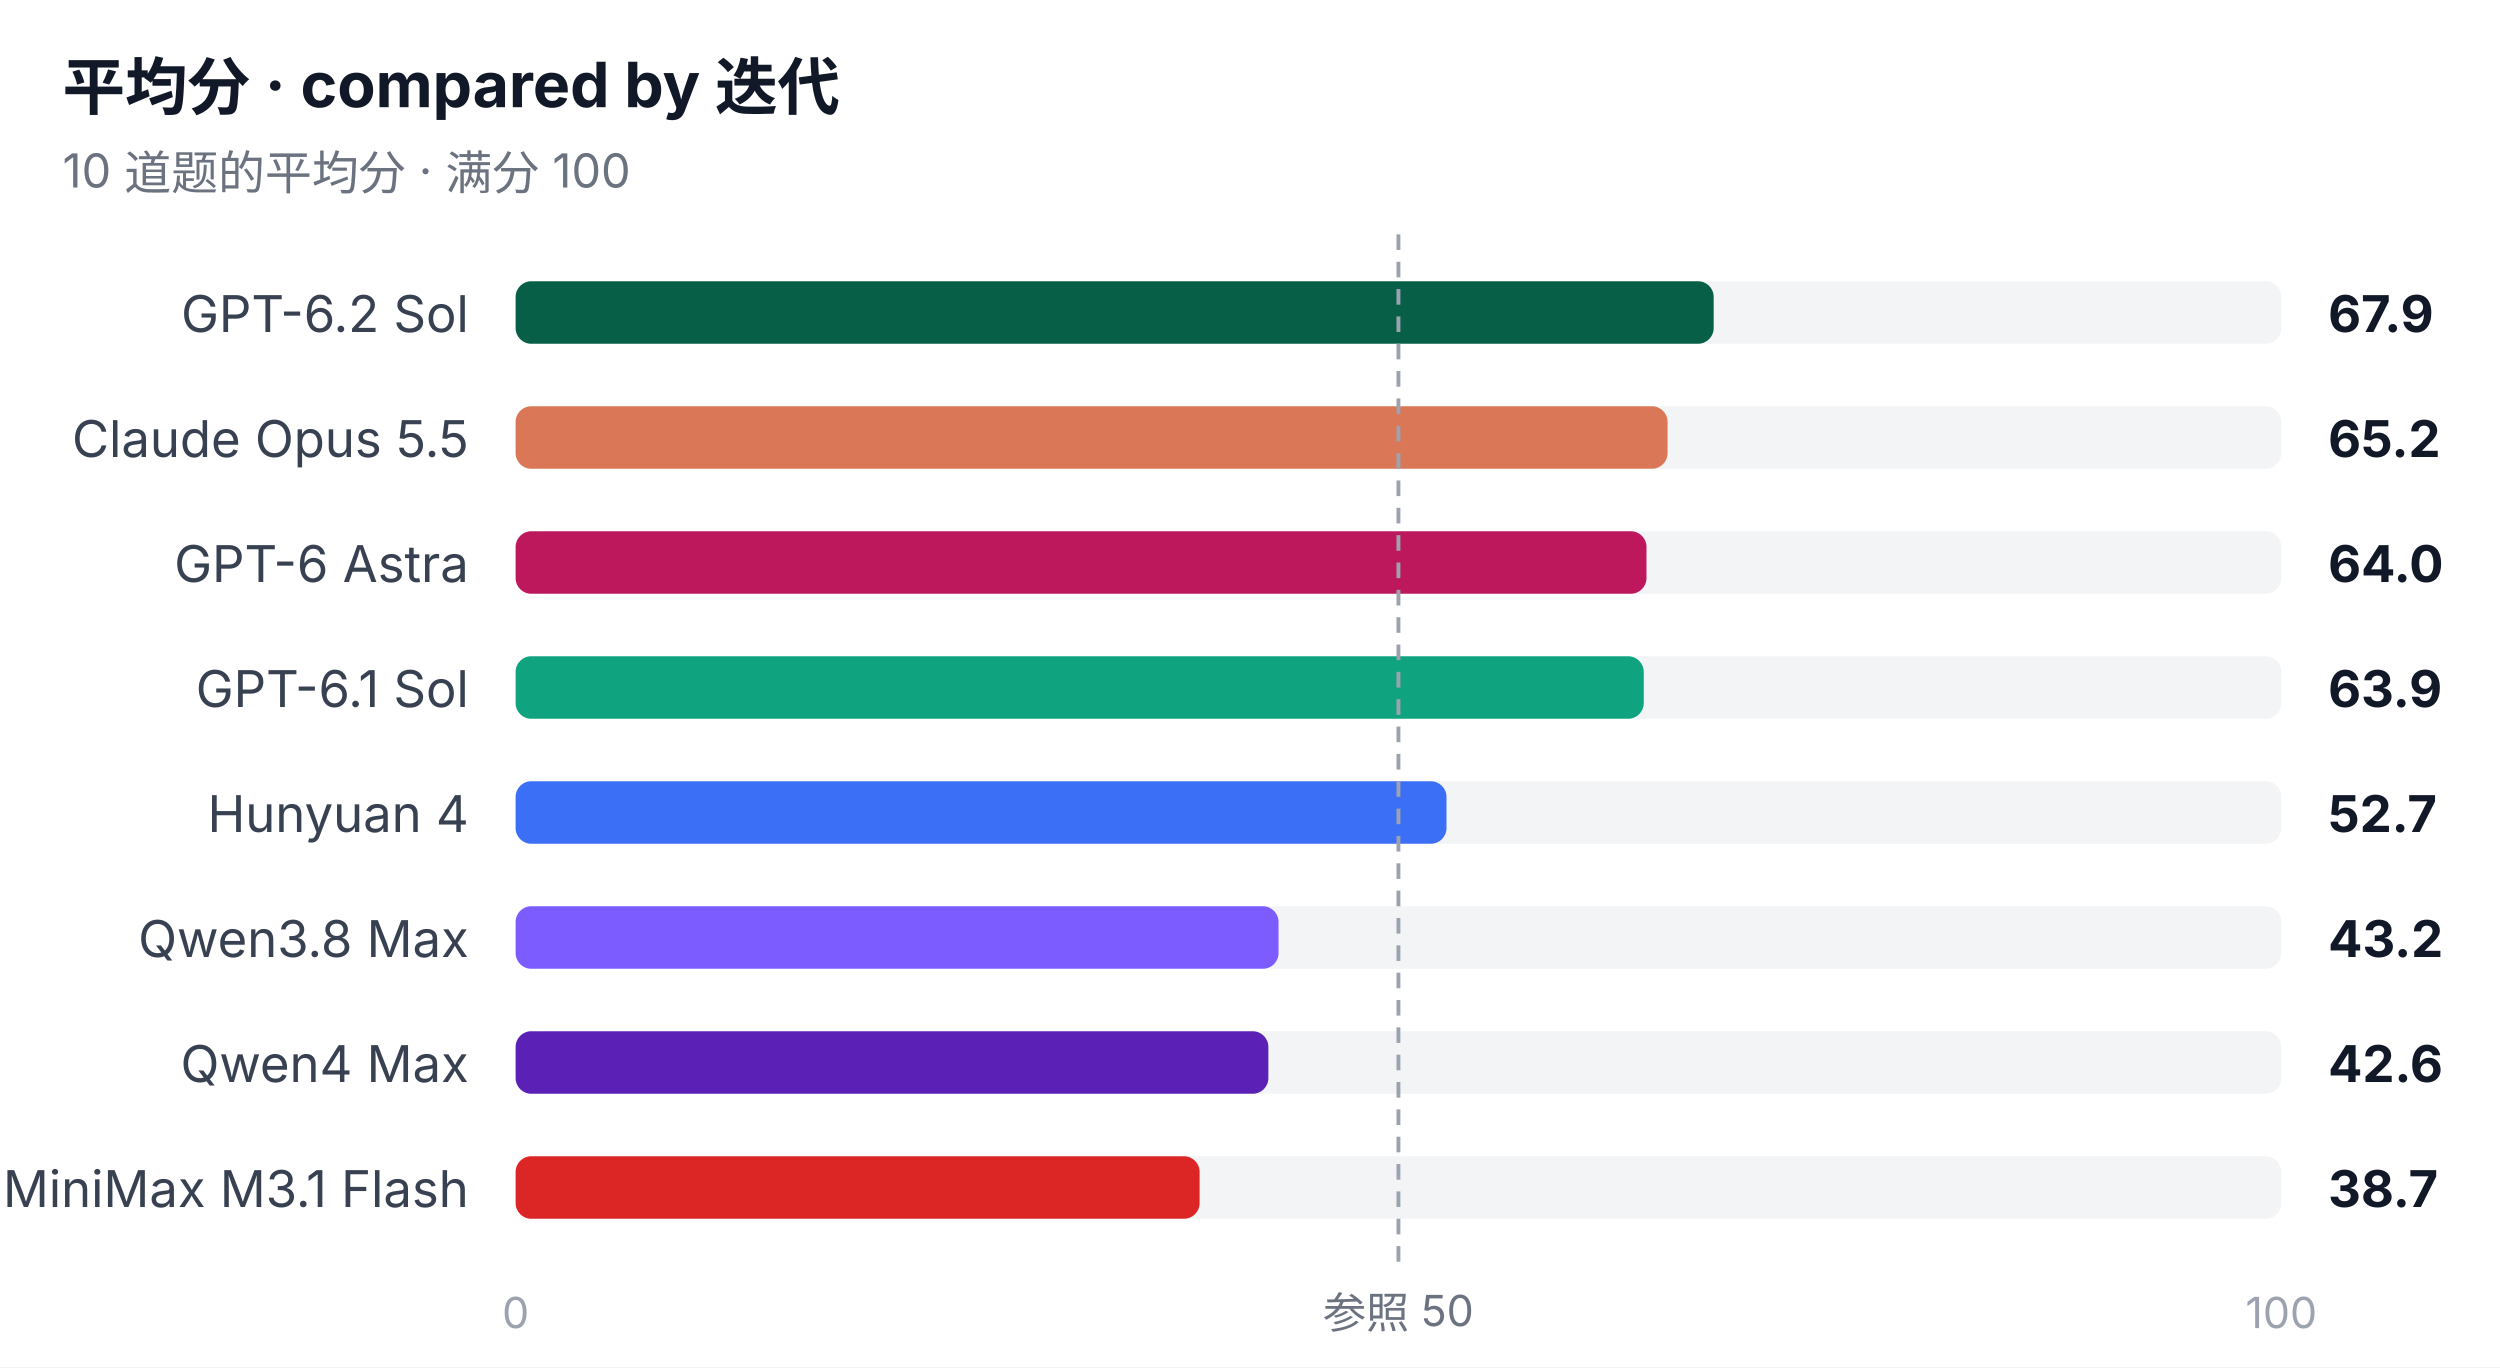
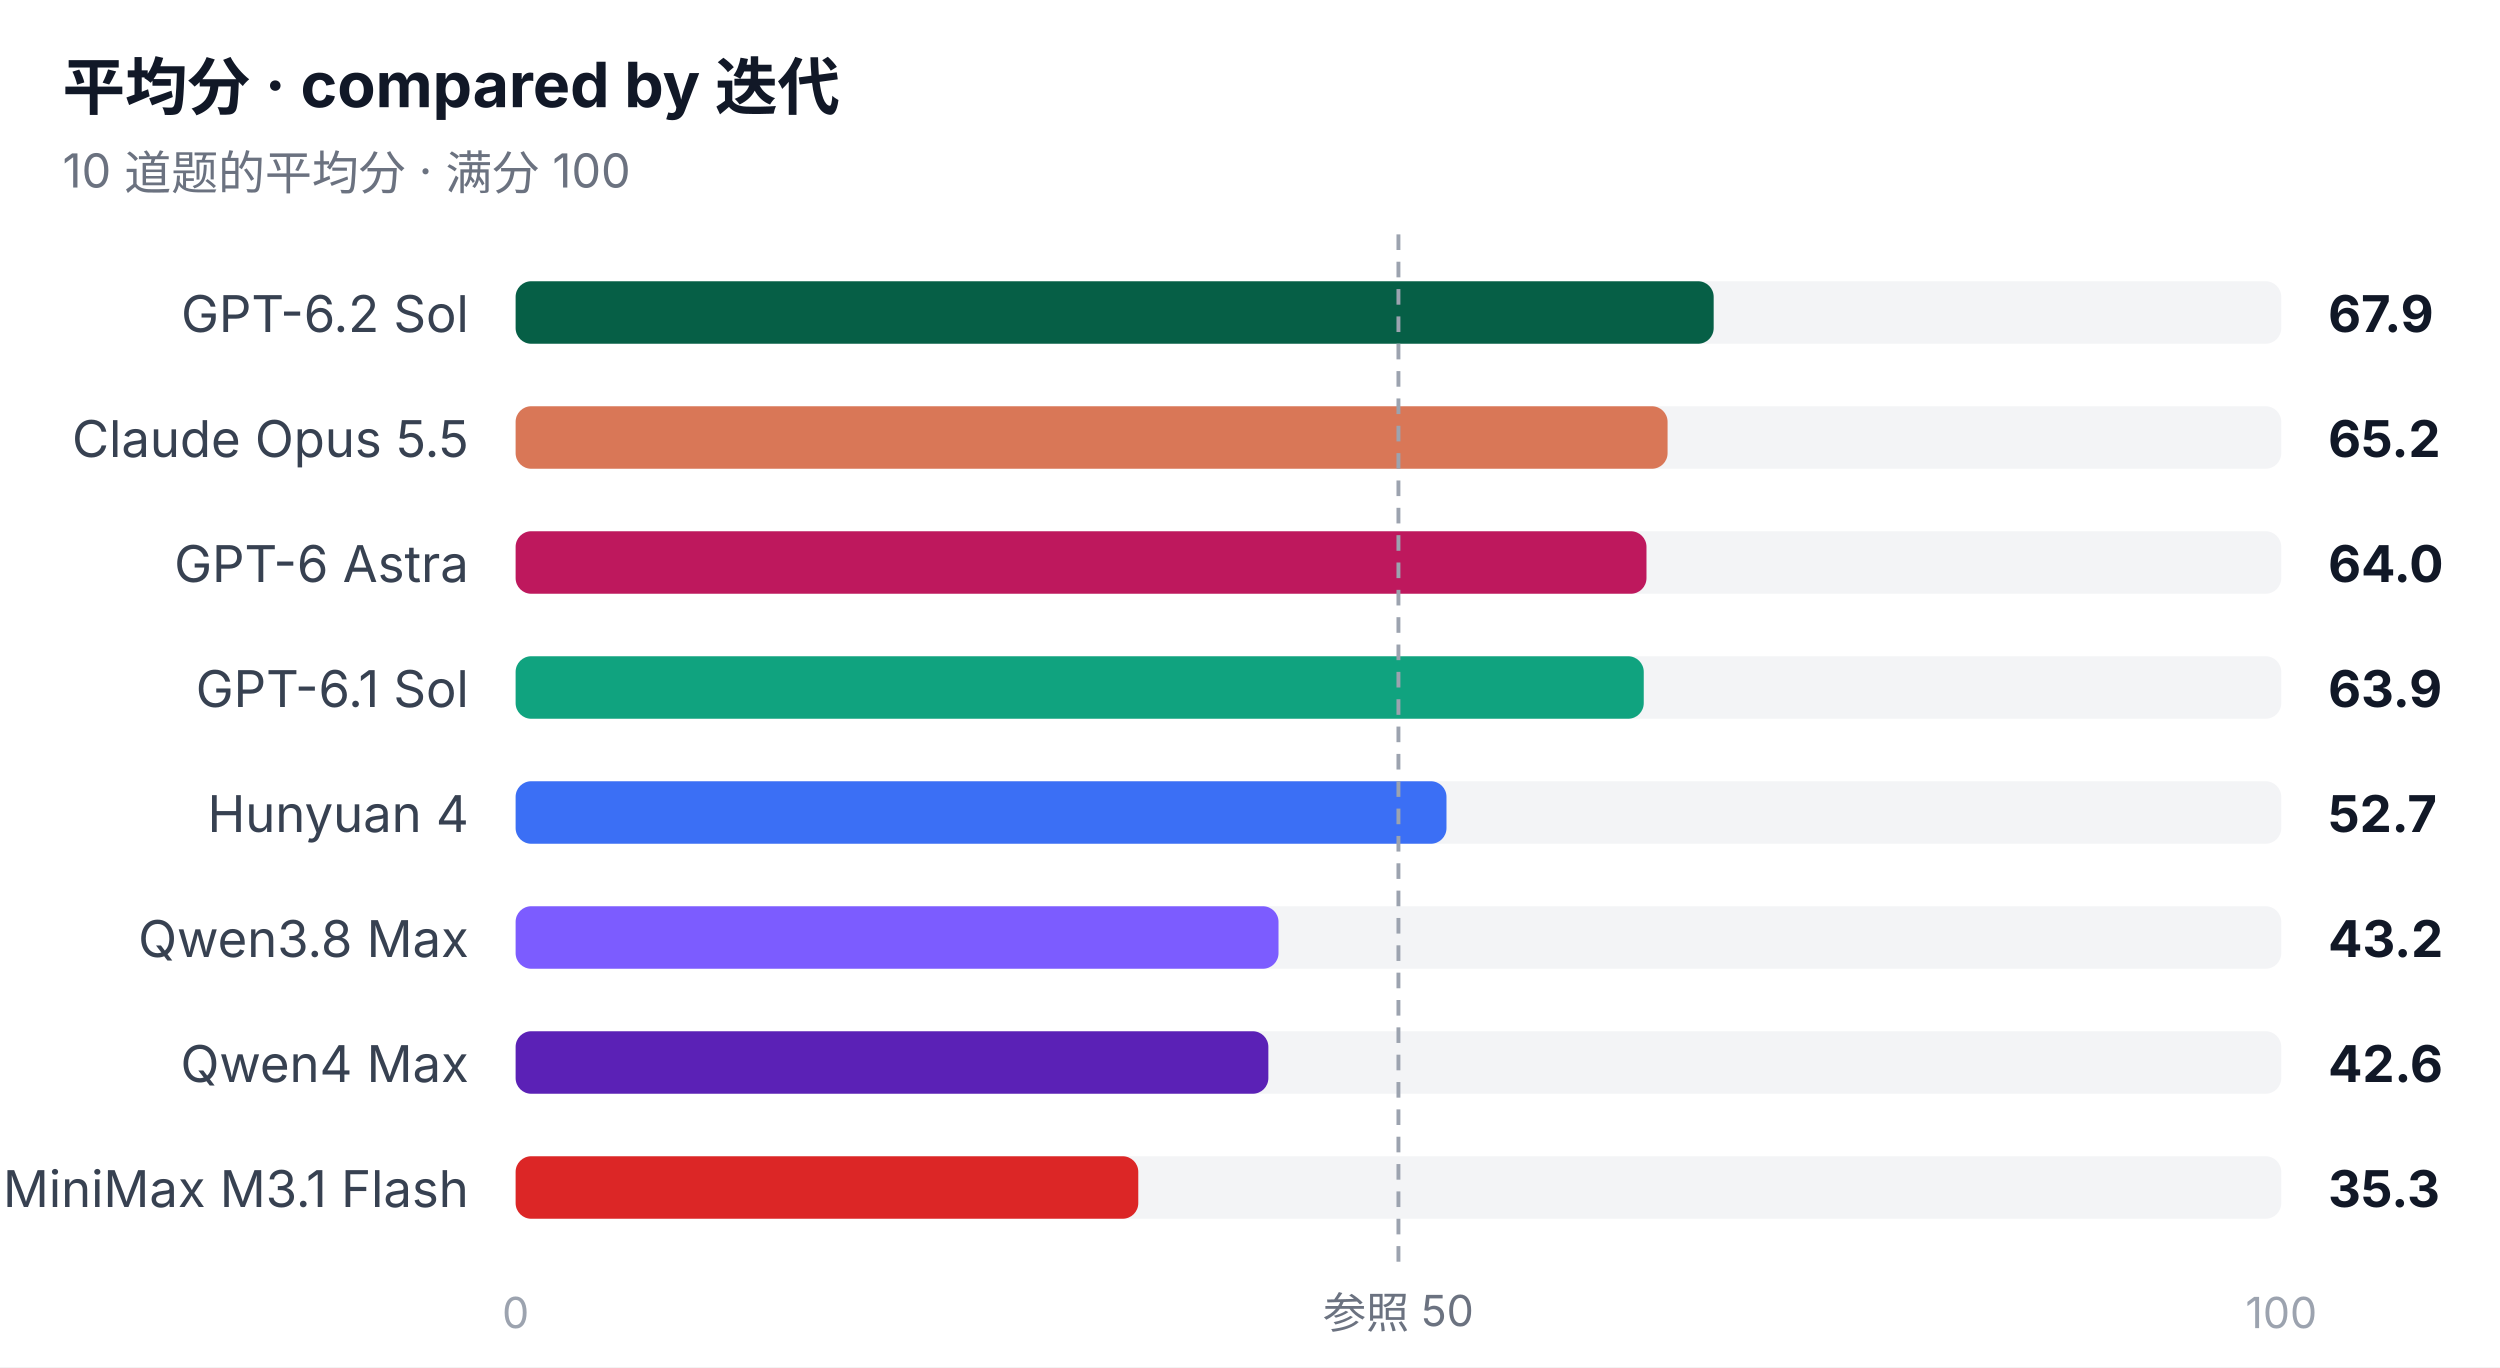
<svg xmlns="http://www.w3.org/2000/svg" width="640" height="350" viewBox="0 0 640 350" font-family="Inter, -apple-system, BlinkMacSystemFont, 'Segoe UI', Roboto, 'Helvetica Neue', Arial, 'PingFang SC', 'Microsoft YaHei', sans-serif">
  <rect width="640" height="350" fill="#ffffff" />
  <text x="16" y="28" font-size="16" font-weight="700" fill="#111827">平均分 · compared by 迭代</text>
  <text x="16" y="48" font-size="12" fill="#6b7280">10 道题的平均分 · 满分 100</text>
  <text x="120" y="85.0" font-size="13" fill="#374151" text-anchor="end">GPT-6.2 Sol</text>
  <rect x="132" y="72.0" width="452" height="16" rx="4" fill="#f3f4f6" />
  <rect x="132" y="72.0" width="306.7" height="16" rx="4" fill="#065f46" />
  <text x="596" y="85.0" font-size="13" font-weight="700" fill="#111827">67.9</text>
  <text x="120" y="117.0" font-size="13" fill="#374151" text-anchor="end">Claude Opus 5.5</text>
  <rect x="132" y="104.0" width="452" height="16" rx="4" fill="#f3f4f6" />
  <rect x="132" y="104.0" width="294.9" height="16" rx="4" fill="#d97757" />
  <text x="596" y="117.0" font-size="13" font-weight="700" fill="#111827">65.2</text>
  <text x="120" y="149.0" font-size="13" fill="#374151" text-anchor="end">GPT-6 Astra</text>
  <rect x="132" y="136.0" width="452" height="16" rx="4" fill="#f3f4f6" />
  <rect x="132" y="136.0" width="289.5" height="16" rx="4" fill="#be185d" />
  <text x="596" y="149.0" font-size="13" font-weight="700" fill="#111827">64.0</text>
  <text x="120" y="181.0" font-size="13" fill="#374151" text-anchor="end">GPT-6.1 Sol</text>
  <rect x="132" y="168.0" width="452" height="16" rx="4" fill="#f3f4f6" />
  <rect x="132" y="168.0" width="288.8" height="16" rx="4" fill="#10a37f" />
  <text x="596" y="181.0" font-size="13" font-weight="700" fill="#111827">63.9</text>
  <text x="120" y="213.0" font-size="13" fill="#374151" text-anchor="end">Hunyuan 4</text>
  <rect x="132" y="200.0" width="452" height="16" rx="4" fill="#f3f4f6" />
  <rect x="132" y="200.0" width="238.3" height="16" rx="4" fill="#3b6ff5" />
  <text x="596" y="213.0" font-size="13" font-weight="700" fill="#111827">52.7</text>
  <text x="120" y="245.0" font-size="13" fill="#374151" text-anchor="end">Qwen3.8 Max</text>
  <rect x="132" y="232.0" width="452" height="16" rx="4" fill="#f3f4f6" />
  <rect x="132" y="232.0" width="195.3" height="16" rx="4" fill="#7c5cff" />
  <text x="596" y="245.0" font-size="13" font-weight="700" fill="#111827">43.2</text>
  <text x="120" y="277.0" font-size="13" fill="#374151" text-anchor="end">Qwen4 Max</text>
  <rect x="132" y="264.0" width="452" height="16" rx="4" fill="#f3f4f6" />
  <rect x="132" y="264.0" width="192.7" height="16" rx="4" fill="#5b21b6" />
  <text x="596" y="277.0" font-size="13" font-weight="700" fill="#111827">42.6</text>
  <text x="120" y="309.0" font-size="13" fill="#374151" text-anchor="end">MiniMax M3.1 Flash</text>
  <rect x="132" y="296.0" width="452" height="16" rx="4" fill="#f3f4f6" />
-   <rect x="132" y="296.0" width="175.1" height="16" rx="4" fill="#dc2626" />
-   <text x="596" y="309.0" font-size="13" font-weight="700" fill="#111827">38.7</text>
+   <rect x="132" y="296.0" width="159.4" height="16" rx="4" fill="#dc2626" />
+   <text x="596" y="309.0" font-size="13" font-weight="700" fill="#111827">35.3</text>
  <line x1="358.0" y1="60" x2="358.0" y2="324" stroke="#9ca3af" stroke-dasharray="4 3" />
  <text x="132.0" y="340" font-size="11" fill="#9ca3af" text-anchor="middle">0</text>
  <text x="358.0" y="340" font-size="11" fill="#6b7280" text-anchor="middle">参照 50</text>
  <text x="584.0" y="340" font-size="11" fill="#9ca3af" text-anchor="middle">100</text>
</svg>
